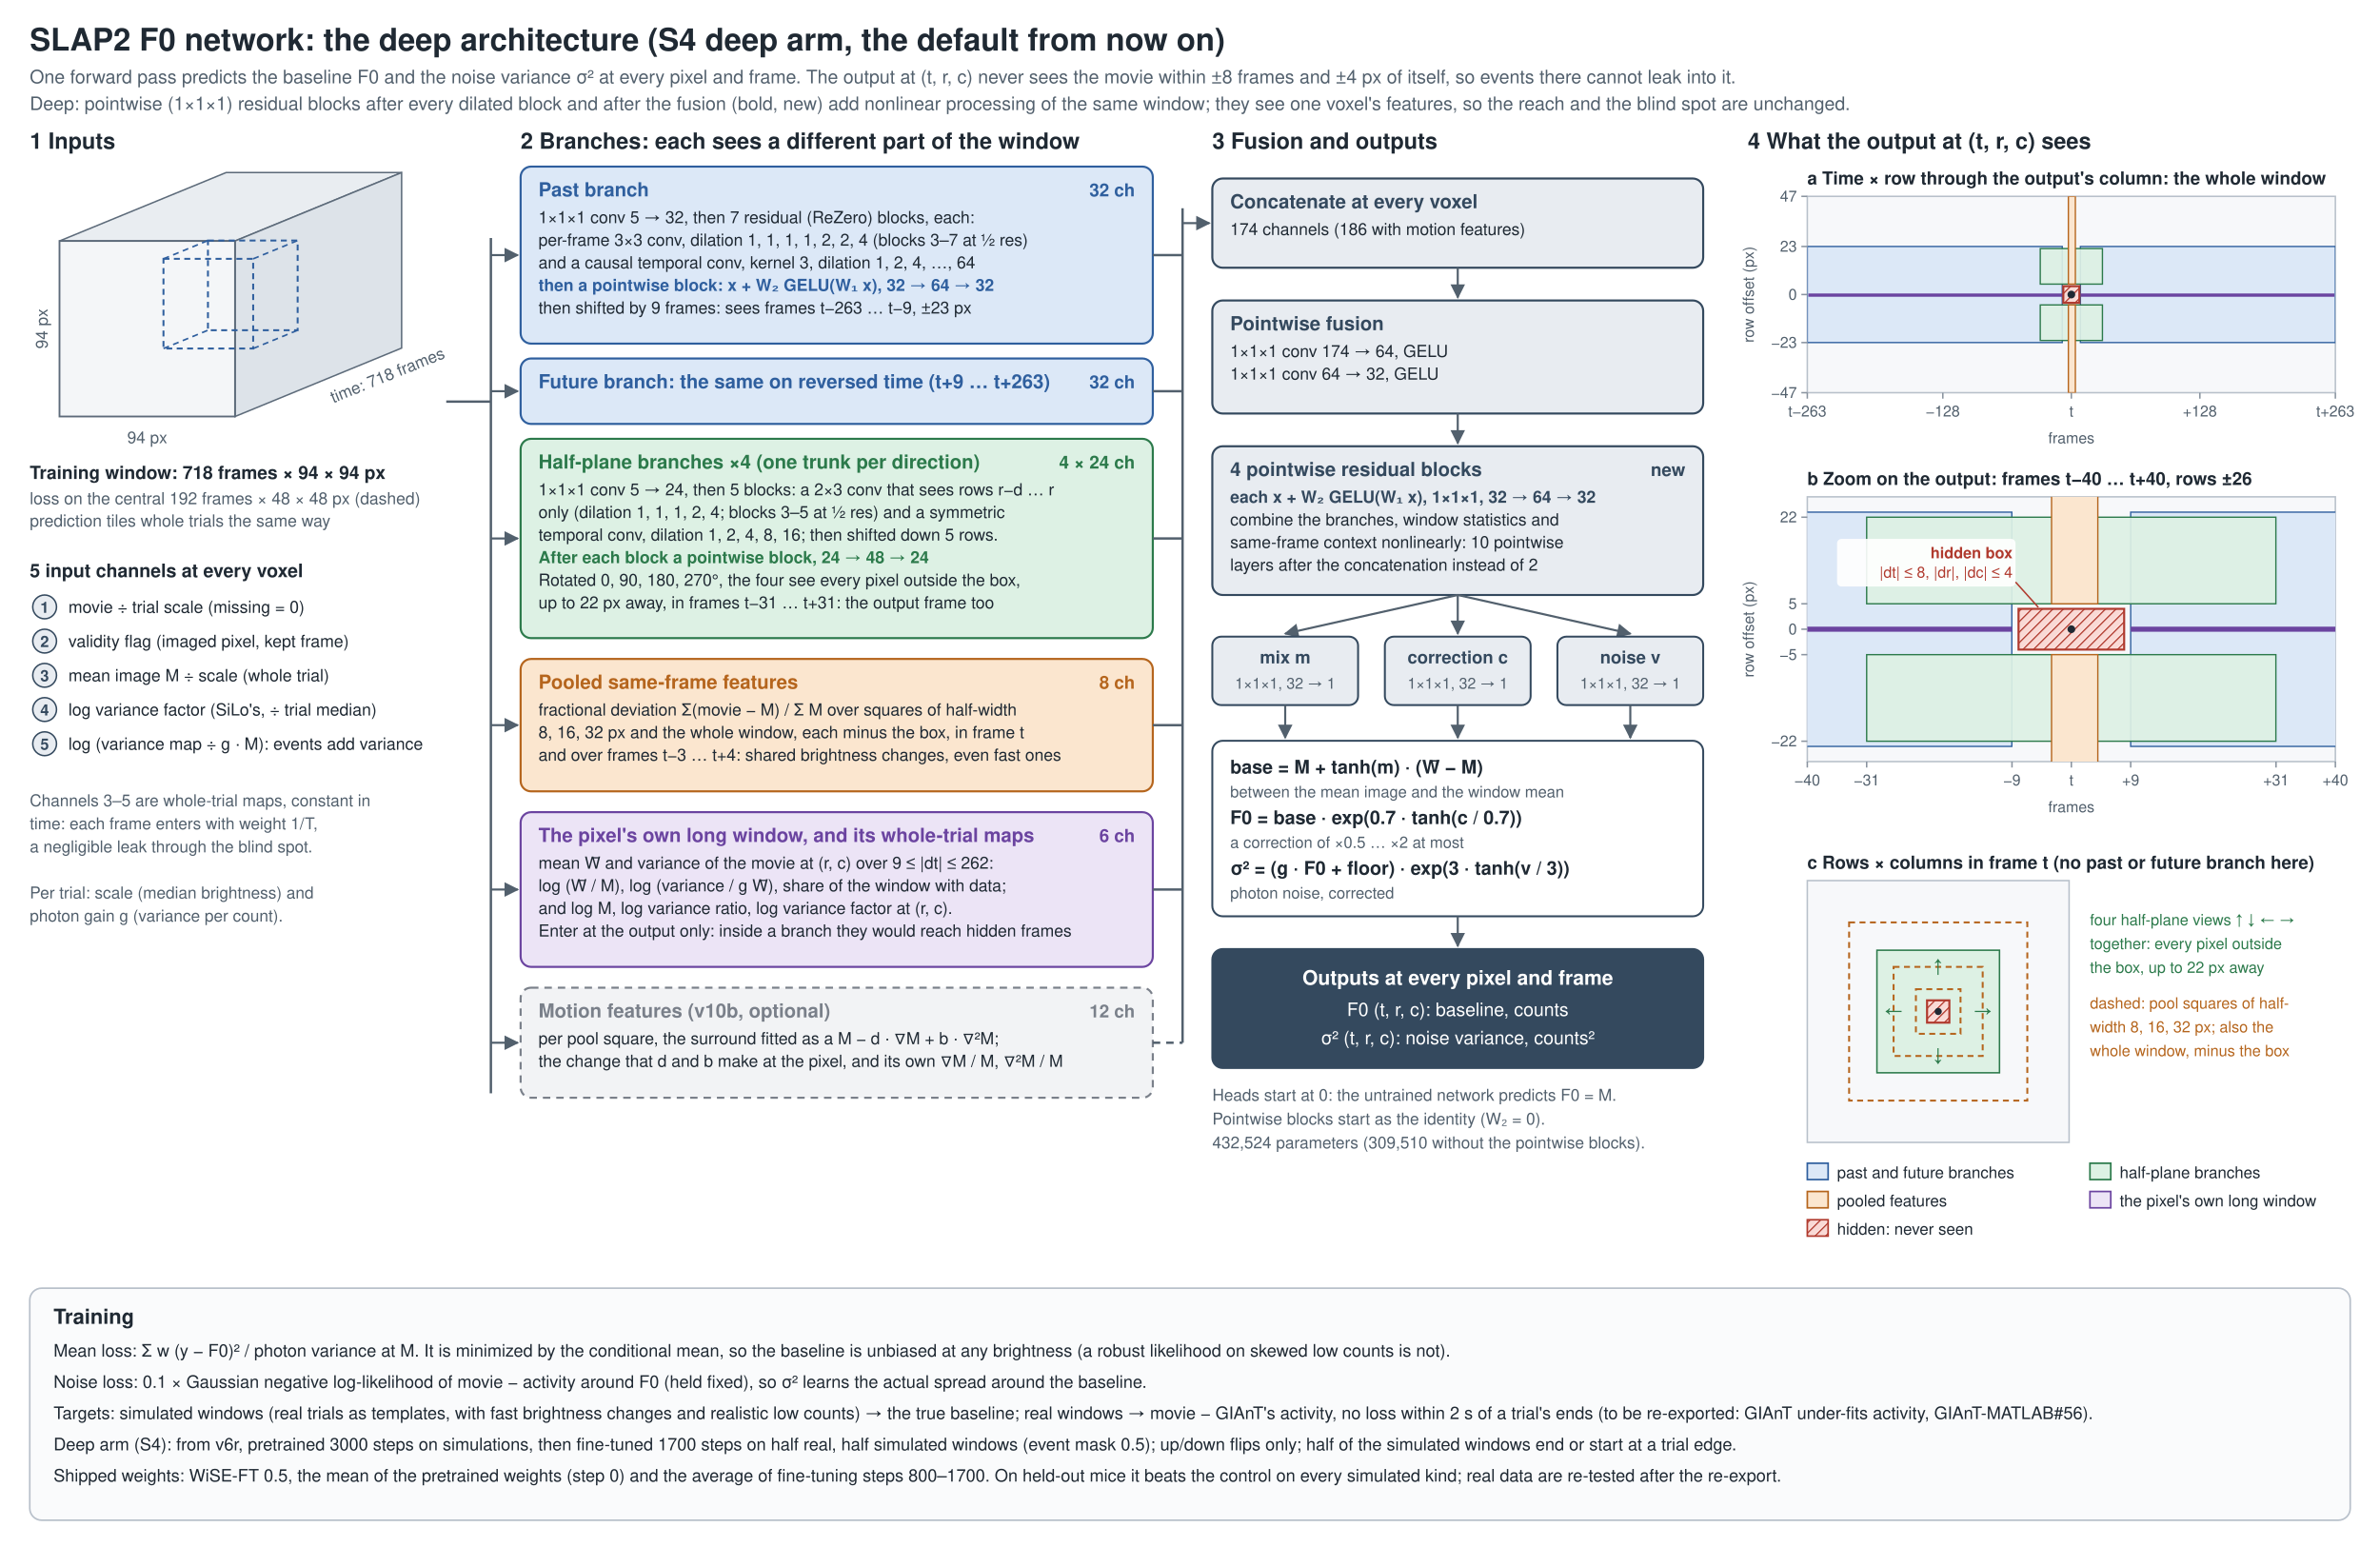
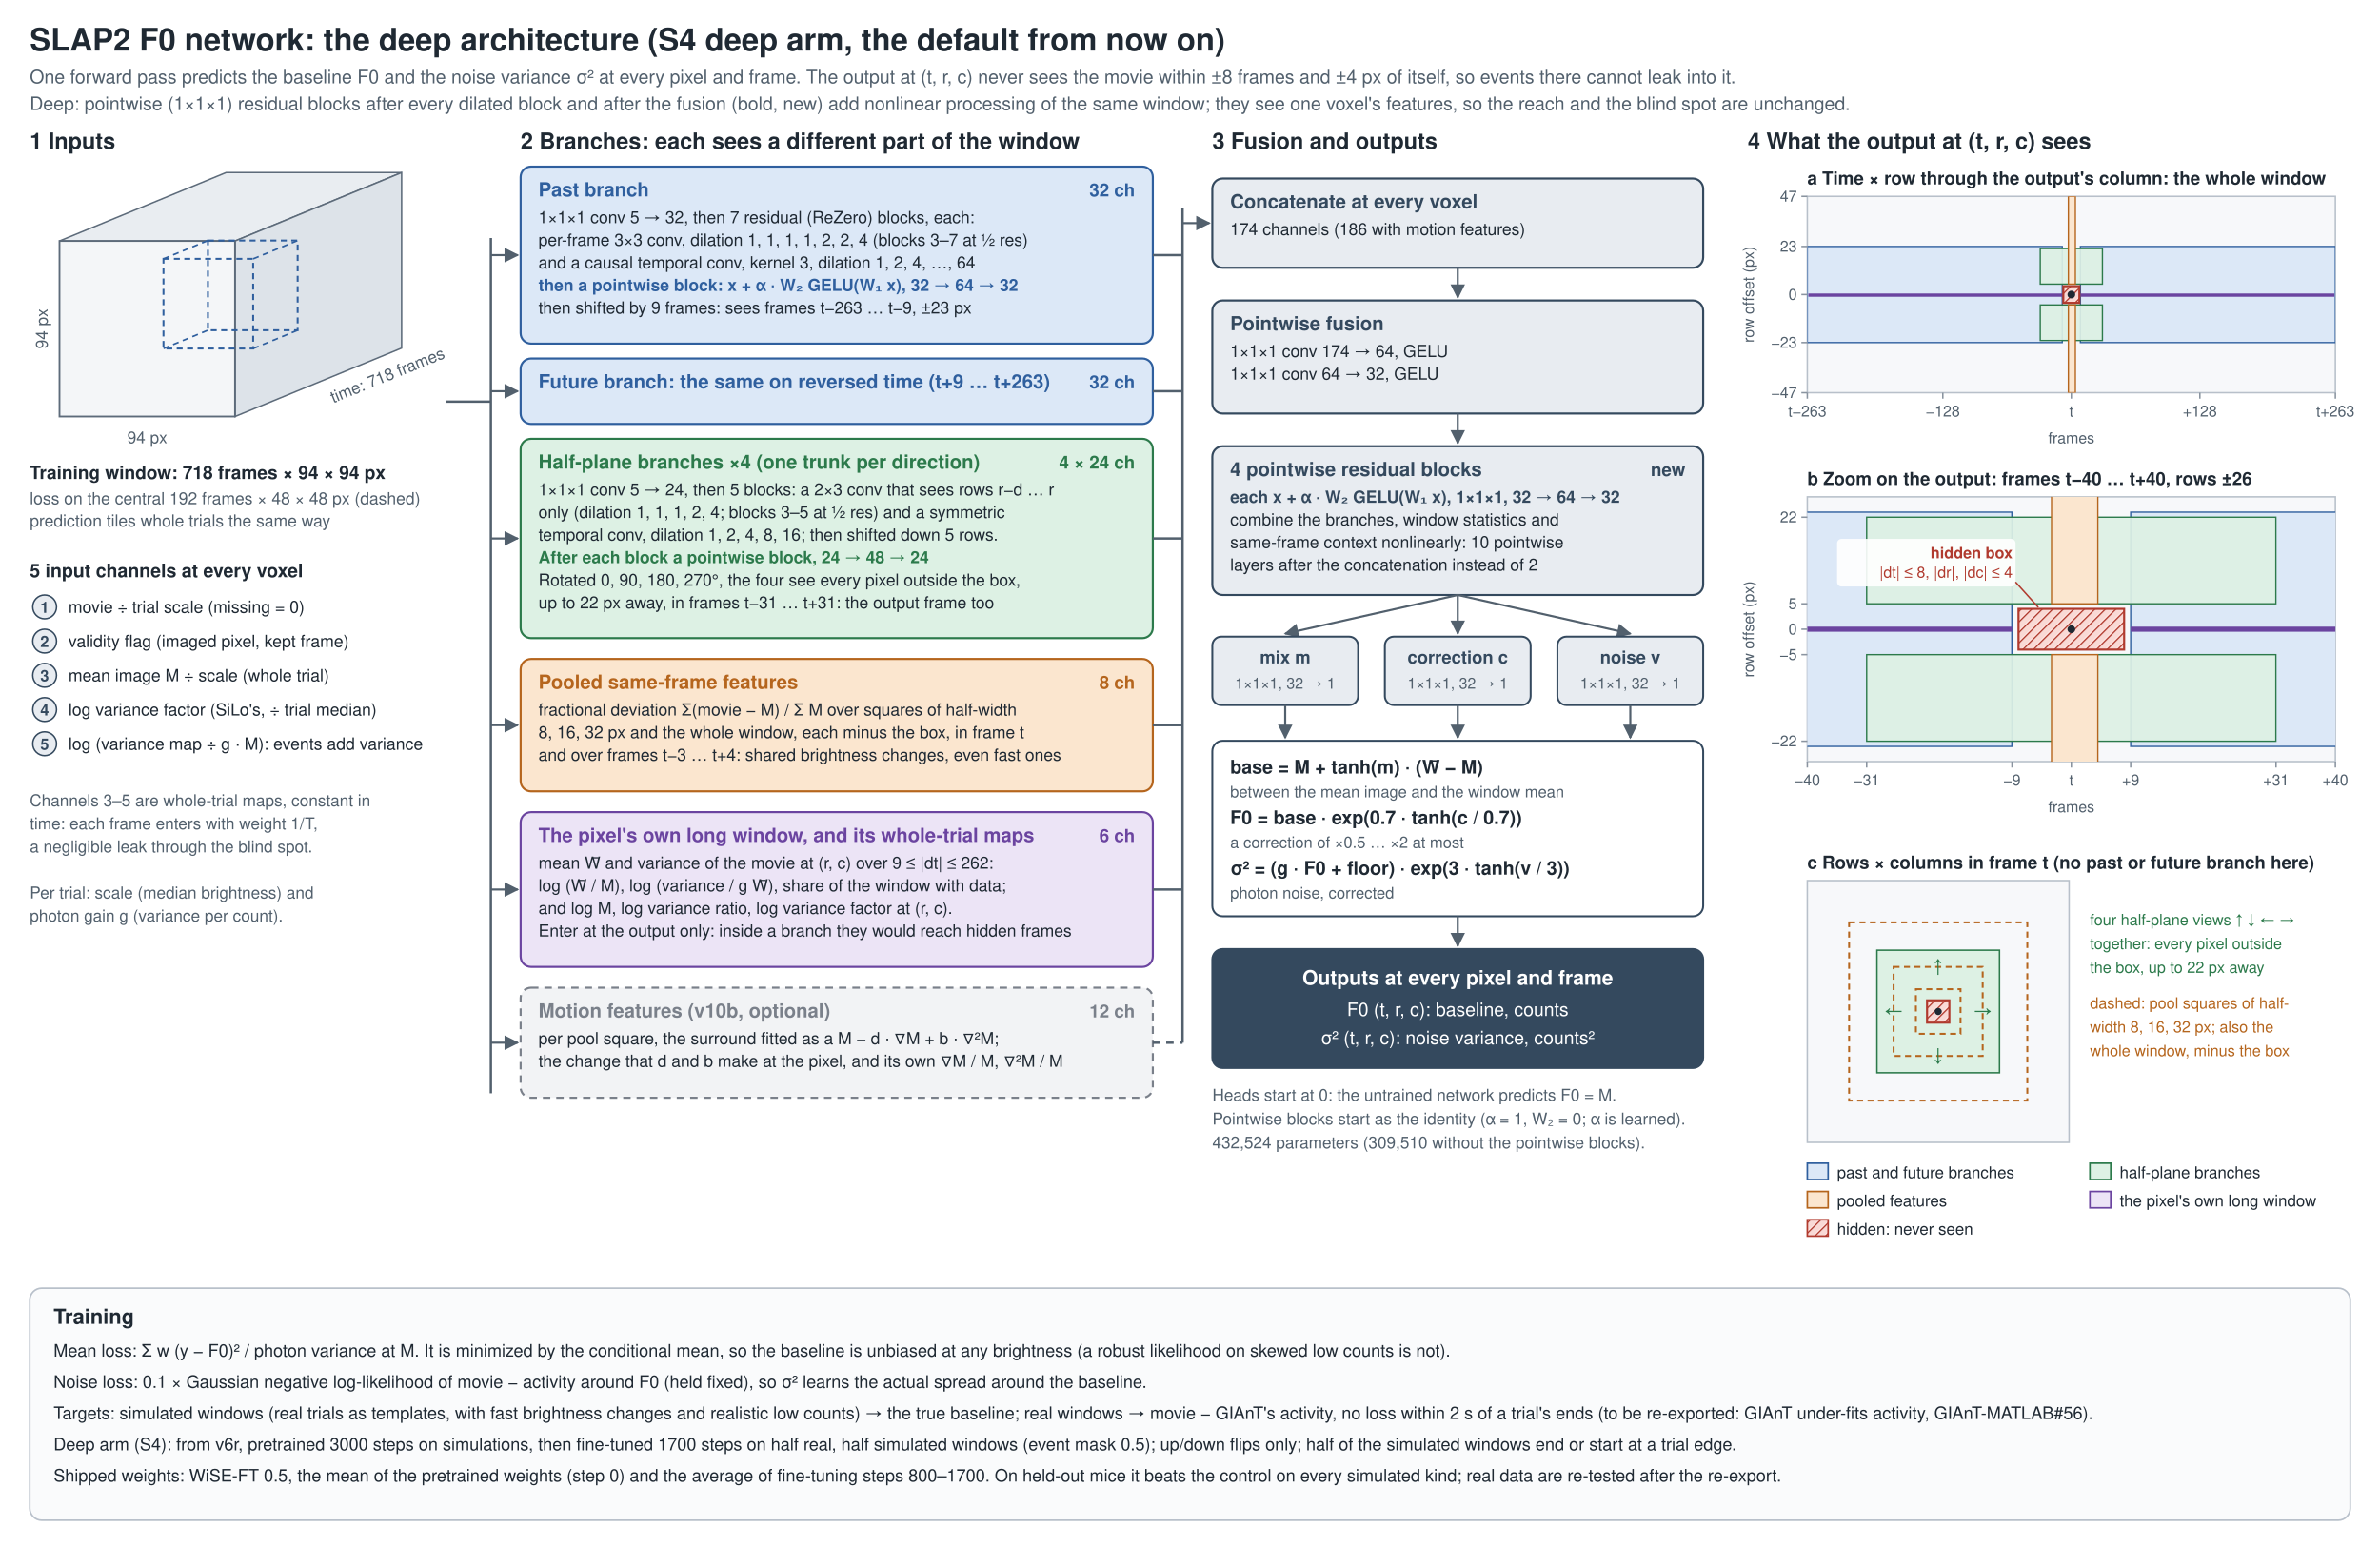
<svg xmlns="http://www.w3.org/2000/svg" width="1600" height="1040" viewBox="0 0 1600 1040" font-family="Helvetica, Arial, sans-serif">
  <defs>
    <marker id="arr" viewBox="0 0 10 10" refX="9" refY="5" markerWidth="7" markerHeight="7" orient="auto-start-reverse">
      <path d="M0,0 L10,5 L0,10 z" fill="#52606D" />
    </marker>
    <pattern id="hatch" width="5" height="5" patternUnits="userSpaceOnUse" patternTransform="rotate(45)">
      <rect width="5" height="5" fill="#F9D9D5" />
      <line x1="0" y1="0" x2="0" y2="5" stroke="#B03A2E" stroke-width="1.6" />
    </pattern>
  </defs>
  <rect width="1600" height="1040" fill="#FFFFFF" />
  <text x="20.0" y="34.0" font-size="21" font-weight="bold" fill="#1F2933" text-anchor="start">SLAP2 F0 network: the deep architecture (S4 deep arm, the default from now on)</text>
  <text x="20.0" y="56.0" font-size="12.5" font-weight="normal" fill="#52606D" text-anchor="start">One forward pass predicts the baseline F0 and the noise variance σ² at every pixel and frame. The output at (t, r, c) never sees the movie within ±8 frames and ±4 px of itself, so events there cannot leak into it.</text>
  <text x="20.0" y="74.0" font-size="12.5" font-weight="normal" fill="#52606D" text-anchor="start">Deep: pointwise (1×1×1) residual blocks after every dilated block and after the fusion (bold, new) add nonlinear processing of the same window; they see one voxel's features, so the reach and the blind spot are unchanged.</text>
  <text x="20.0" y="100.0" font-size="15" font-weight="bold" fill="#1F2933" text-anchor="start">1  Inputs</text>
  <text x="350.0" y="100.0" font-size="15" font-weight="bold" fill="#1F2933" text-anchor="start">2  Branches: each sees a different part of the window</text>
  <text x="815.0" y="100.0" font-size="15" font-weight="bold" fill="#1F2933" text-anchor="start">3  Fusion and outputs</text>
  <text x="1175.0" y="100.0" font-size="15" font-weight="bold" fill="#1F2933" text-anchor="start">4  What the output at (t, r, c) sees</text>
  <path d="M40,162 L152,116 L270,116 L158,162 z" fill="#E9EDF1" stroke="#5D6B7A" />
  <path d="M158,162 L270,116 L270,234 L158,280 z" fill="#DDE3E9" stroke="#5D6B7A" />
  <rect x="40.0" y="162.0" width="118.0" height="118.0" rx="0" fill="#F4F6F8" stroke="#5D6B7A" stroke-width="1.2" />
  <rect x="109.9" y="174.0" width="60.3" height="60.3" rx="0" fill="none" stroke="#2F5F9E" stroke-width="1.3" stroke-dasharray="4 3" />
  <rect x="139.8" y="161.7" width="60.3" height="60.3" rx="0" fill="none" stroke="#2F5F9E" stroke-width="1.3" stroke-dasharray="4 3" />
  <line x1="109.9" y1="174.0" x2="139.8" y2="161.7" stroke="#2F5F9E" stroke-width="1.1" stroke-dasharray="4 3" />
  <line x1="170.2" y1="174.0" x2="200.1" y2="161.7" stroke="#2F5F9E" stroke-width="1.1" stroke-dasharray="4 3" />
  <line x1="109.9" y1="234.3" x2="139.8" y2="222.0" stroke="#2F5F9E" stroke-width="1.1" stroke-dasharray="4 3" />
  <line x1="170.2" y1="234.3" x2="200.1" y2="222.0" stroke="#2F5F9E" stroke-width="1.1" stroke-dasharray="4 3" />
  <text x="99.0" y="298.0" font-size="11" font-weight="normal" fill="#52606D" text-anchor="middle">94 px</text>
  <text x="32.0" y="221.0" font-size="11" font-weight="normal" fill="#52606D" text-anchor="middle" transform="rotate(-90 32 221.0)">94 px</text>
  <text x="224.0" y="271.0" font-size="11" font-weight="normal" fill="#52606D" text-anchor="start" transform="rotate(-22 224.0 271.0)">time: 718 frames</text>
  <text x="20.0" y="322.0" font-size="12.2" font-weight="bold" fill="#1F2933" text-anchor="start">Training window: 718 frames × 94 × 94 px</text>
  <text x="20.0" y="339.0" font-size="11.2" font-weight="normal" fill="#52606D" text-anchor="start">loss on the central 192 frames × 48 × 48 px (dashed)</text>
  <text x="20.0" y="354.0" font-size="11.2" font-weight="normal" fill="#52606D" text-anchor="start">prediction tiles whole trials the same way</text>
  <text x="20.0" y="388.0" font-size="12.5" font-weight="bold" fill="#1F2933" text-anchor="start">5 input channels at every voxel</text>
  <circle cx="30" cy="408" r="8" fill="#E8ECF1" stroke="#34495E" />
  <text x="30.0" y="412.0" font-size="10.5" font-weight="bold" fill="#34495E" text-anchor="middle">1</text>
  <text x="46.0" y="412.0" font-size="11.3" font-weight="normal" fill="#1F2933" text-anchor="start">movie ÷ trial scale (missing = 0)</text>
  <circle cx="30" cy="431" r="8" fill="#E8ECF1" stroke="#34495E" />
  <text x="30.0" y="435.0" font-size="10.5" font-weight="bold" fill="#34495E" text-anchor="middle">2</text>
  <text x="46.0" y="435.0" font-size="11.3" font-weight="normal" fill="#1F2933" text-anchor="start">validity flag (imaged pixel, kept frame)</text>
  <circle cx="30" cy="454" r="8" fill="#E8ECF1" stroke="#34495E" />
  <text x="30.0" y="458.0" font-size="10.5" font-weight="bold" fill="#34495E" text-anchor="middle">3</text>
  <text x="46.0" y="458.0" font-size="11.3" font-weight="normal" fill="#1F2933" text-anchor="start">mean image M ÷ scale (whole trial)</text>
  <circle cx="30" cy="477" r="8" fill="#E8ECF1" stroke="#34495E" />
  <text x="30.0" y="481.0" font-size="10.5" font-weight="bold" fill="#34495E" text-anchor="middle">4</text>
  <text x="46.0" y="481.0" font-size="11.3" font-weight="normal" fill="#1F2933" text-anchor="start">log variance factor (SiLo's, ÷ trial median)</text>
  <circle cx="30" cy="500" r="8" fill="#E8ECF1" stroke="#34495E" />
  <text x="30.0" y="504.0" font-size="10.5" font-weight="bold" fill="#34495E" text-anchor="middle">5</text>
  <text x="46.0" y="504.0" font-size="11.3" font-weight="normal" fill="#1F2933" text-anchor="start">log (variance map ÷ g · M): events add variance</text>
  <text x="20.0" y="542.0" font-size="11" font-weight="normal" fill="#52606D" text-anchor="start">Channels 3–5 are whole-trial maps, constant in</text>
  <text x="20.0" y="557.5" font-size="11" font-weight="normal" fill="#52606D" text-anchor="start">time: each frame enters with weight 1/T,</text>
  <text x="20.0" y="573.0" font-size="11" font-weight="normal" fill="#52606D" text-anchor="start">a negligible leak through the blind spot.</text>
  <text x="20.0" y="588.5" font-size="11" font-weight="normal" fill="#52606D" text-anchor="start" />
  <text x="20.0" y="604.0" font-size="11" font-weight="normal" fill="#52606D" text-anchor="start">Per trial: scale (median brightness) and</text>
  <text x="20.0" y="619.5" font-size="11" font-weight="normal" fill="#52606D" text-anchor="start">photon gain g (variance per count).</text>
  <line x1="300.0" y1="270.0" x2="330.0" y2="270.0" stroke="#52606D" stroke-width="1.6" />
  <line x1="330.0" y1="160.0" x2="330.0" y2="735.0" stroke="#52606D" stroke-width="1.6" />
  <rect x="350.0" y="112.0" width="425.0" height="119.0" rx="7" fill="#DCE8F7" stroke="#2F5F9E" stroke-width="1.4" />
  <text x="362.0" y="132.0" font-size="13" font-weight="bold" fill="#2F5F9E" text-anchor="start">Past branch</text>
  <text x="763.0" y="132.0" font-size="12" font-weight="bold" fill="#2F5F9E" text-anchor="end">32 ch</text>
  <text x="362.0" y="150.0" font-size="11.2" font-weight="normal" fill="#1F2933" text-anchor="start">1×1×1 conv 5 → 32, then 7 residual (ReZero) blocks, each:</text>
  <text x="362.0" y="165.2" font-size="11.2" font-weight="normal" fill="#1F2933" text-anchor="start">per-frame 3×3 conv, dilation 1, 1, 1, 1, 2, 2, 4 (blocks 3–7 at ½ res)</text>
  <text x="362.0" y="180.4" font-size="11.2" font-weight="normal" fill="#1F2933" text-anchor="start">and a causal temporal conv, kernel 3, dilation 1, 2, 4, …, 64</text>
-   <text x="362.0" y="195.6" font-size="11.2" font-weight="bold" fill="#2F5F9E" text-anchor="start">then a pointwise block: x + W₂ GELU(W₁ x), 32 → 64 → 32</text>
+   <text x="362.0" y="195.6" font-size="11.2" font-weight="bold" fill="#2F5F9E" text-anchor="start">then a pointwise block: x + α · W₂ GELU(W₁ x), 32 → 64 → 32</text>
  <text x="362.0" y="210.8" font-size="11.2" font-weight="normal" fill="#1F2933" text-anchor="start">then shifted by 9 frames: sees frames t−263 … t−9, ±23 px</text>
  <line x1="330.0" y1="171.5" x2="348.0" y2="171.5" stroke="#52606D" stroke-width="1.4" marker-end="url(#arr)" />
  <line x1="775.0" y1="171.5" x2="795.0" y2="171.5" stroke="#52606D" stroke-width="1.6" />
  <rect x="350.0" y="241.0" width="425.0" height="44.0" rx="7" fill="#DCE8F7" stroke="#2F5F9E" stroke-width="1.4" />
  <text x="362.0" y="261.0" font-size="13" font-weight="bold" fill="#2F5F9E" text-anchor="start">Future branch: the same on reversed time (t+9 … t+263)</text>
  <text x="763.0" y="261.0" font-size="12" font-weight="bold" fill="#2F5F9E" text-anchor="end">32 ch</text>
  <line x1="330.0" y1="263.0" x2="348.0" y2="263.0" stroke="#52606D" stroke-width="1.4" marker-end="url(#arr)" />
  <line x1="775.0" y1="263.0" x2="795.0" y2="263.0" stroke="#52606D" stroke-width="1.6" />
  <rect x="350.0" y="295.0" width="425.0" height="134.0" rx="7" fill="#DDF1E4" stroke="#2C7A4B" stroke-width="1.4" />
  <text x="362.0" y="315.0" font-size="13" font-weight="bold" fill="#2C7A4B" text-anchor="start">Half-plane branches ×4 (one trunk per direction)</text>
  <text x="763.0" y="315.0" font-size="12" font-weight="bold" fill="#2C7A4B" text-anchor="end">4 × 24 ch</text>
  <text x="362.0" y="333.0" font-size="11.2" font-weight="normal" fill="#1F2933" text-anchor="start">1×1×1 conv 5 → 24, then 5 blocks: a 2×3 conv that sees rows r−d … r</text>
  <text x="362.0" y="348.2" font-size="11.2" font-weight="normal" fill="#1F2933" text-anchor="start">only (dilation 1, 1, 1, 2, 4; blocks 3–5 at ½ res) and a symmetric</text>
  <text x="362.0" y="363.4" font-size="11.2" font-weight="normal" fill="#1F2933" text-anchor="start">temporal conv, dilation 1, 2, 4, 8, 16; then shifted down 5 rows.</text>
  <text x="362.0" y="378.6" font-size="11.2" font-weight="bold" fill="#2C7A4B" text-anchor="start">After each block a pointwise block, 24 → 48 → 24</text>
  <text x="362.0" y="393.8" font-size="11.2" font-weight="normal" fill="#1F2933" text-anchor="start">Rotated 0, 90, 180, 270°, the four see every pixel outside the box,</text>
  <text x="362.0" y="409.0" font-size="11.2" font-weight="normal" fill="#1F2933" text-anchor="start">up to 22 px away, in frames t−31 … t+31: the output frame too</text>
  <line x1="330.0" y1="362.0" x2="348.0" y2="362.0" stroke="#52606D" stroke-width="1.4" marker-end="url(#arr)" />
  <line x1="775.0" y1="362.0" x2="795.0" y2="362.0" stroke="#52606D" stroke-width="1.6" />
  <rect x="350.0" y="443.0" width="425.0" height="89.0" rx="7" fill="#FBE6CF" stroke="#B5651D" stroke-width="1.4" />
  <text x="362.0" y="463.0" font-size="13" font-weight="bold" fill="#B5651D" text-anchor="start">Pooled same-frame features</text>
  <text x="763.0" y="463.0" font-size="12" font-weight="bold" fill="#B5651D" text-anchor="end">8 ch</text>
  <text x="362.0" y="481.0" font-size="11.2" font-weight="normal" fill="#1F2933" text-anchor="start">fractional deviation Σ(movie − M) / Σ M over squares of half-width</text>
  <text x="362.0" y="496.2" font-size="11.2" font-weight="normal" fill="#1F2933" text-anchor="start">8, 16, 32 px and the whole window, each minus the box, in frame t</text>
  <text x="362.0" y="511.4" font-size="11.2" font-weight="normal" fill="#1F2933" text-anchor="start">and over frames t−3 … t+4: shared brightness changes, even fast ones</text>
  <line x1="330.0" y1="487.5" x2="348.0" y2="487.5" stroke="#52606D" stroke-width="1.4" marker-end="url(#arr)" />
  <line x1="775.0" y1="487.5" x2="795.0" y2="487.5" stroke="#52606D" stroke-width="1.6" />
  <rect x="350.0" y="546.0" width="425.0" height="104.0" rx="7" fill="#ECE4F6" stroke="#6B44A0" stroke-width="1.4" />
  <text x="362.0" y="566.0" font-size="13" font-weight="bold" fill="#6B44A0" text-anchor="start">The pixel's own long window, and its whole-trial maps</text>
  <text x="763.0" y="566.0" font-size="12" font-weight="bold" fill="#6B44A0" text-anchor="end">6 ch</text>
  <text x="362.0" y="584.0" font-size="11.2" font-weight="normal" fill="#1F2933" text-anchor="start">mean W̄ and variance of the movie at (r, c) over 9 ≤ |dt| ≤ 262:</text>
  <text x="362.0" y="599.2" font-size="11.2" font-weight="normal" fill="#1F2933" text-anchor="start">log (W̄ / M), log (variance / g W̄), share of the window with data;</text>
  <text x="362.0" y="614.4" font-size="11.2" font-weight="normal" fill="#1F2933" text-anchor="start">and log M, log variance ratio, log variance factor at (r, c).</text>
  <text x="362.0" y="629.6" font-size="11.2" font-weight="normal" fill="#1F2933" text-anchor="start">Enter at the output only: inside a branch they would reach hidden frames</text>
  <line x1="330.0" y1="598.0" x2="348.0" y2="598.0" stroke="#52606D" stroke-width="1.4" marker-end="url(#arr)" />
  <line x1="775.0" y1="598.0" x2="795.0" y2="598.0" stroke="#52606D" stroke-width="1.6" />
  <rect x="350.0" y="664.0" width="425.0" height="74.0" rx="7" fill="#F2F3F5" stroke="#7A808A" stroke-width="1.4" stroke-dasharray="5 4" />
  <text x="362.0" y="684.0" font-size="13" font-weight="bold" fill="#7A808A" text-anchor="start">Motion features (v10b, optional)</text>
  <text x="763.0" y="684.0" font-size="12" font-weight="bold" fill="#7A808A" text-anchor="end">12 ch</text>
  <text x="362.0" y="702.0" font-size="11.2" font-weight="normal" fill="#1F2933" text-anchor="start">per pool square, the surround fitted as a M − d · ∇M + b · ∇²M;</text>
  <text x="362.0" y="717.2" font-size="11.2" font-weight="normal" fill="#1F2933" text-anchor="start">the change that d and b make at the pixel, and its own ∇M / M, ∇²M / M</text>
  <line x1="330.0" y1="701.0" x2="348.0" y2="701.0" stroke="#52606D" stroke-width="1.4" marker-end="url(#arr)" />
  <line x1="775.0" y1="701.0" x2="795.0" y2="701.0" stroke="#52606D" stroke-width="1.6" stroke-dasharray="5 4" />
  <line x1="795.0" y1="140.0" x2="795.0" y2="701.0" stroke="#52606D" stroke-width="1.6" />
  <line x1="795.0" y1="150.0" x2="813.0" y2="150.0" stroke="#52606D" stroke-width="1.4" marker-end="url(#arr)" />
  <rect x="815.0" y="120.0" width="330.0" height="60.0" rx="7" fill="#E8ECF1" stroke="#34495E" stroke-width="1.4" />
  <text x="827.0" y="140.0" font-size="13" font-weight="bold" fill="#34495E" text-anchor="start">Concatenate at every voxel</text>
  <text x="827.0" y="158.0" font-size="11.2" font-weight="normal" fill="#1F2933" text-anchor="start">174 channels (186 with motion features)</text>
  <line x1="980.0" y1="180.0" x2="980.0" y2="200.0" stroke="#52606D" stroke-width="1.4" marker-end="url(#arr)" />
  <rect x="815.0" y="202.0" width="330.0" height="76.0" rx="7" fill="#E8ECF1" stroke="#34495E" stroke-width="1.4" />
  <text x="827.0" y="222.0" font-size="13" font-weight="bold" fill="#34495E" text-anchor="start">Pointwise fusion</text>
  <text x="827.0" y="240.0" font-size="11.2" font-weight="normal" fill="#1F2933" text-anchor="start">1×1×1 conv 174 → 64, GELU</text>
  <text x="827.0" y="255.2" font-size="11.2" font-weight="normal" fill="#1F2933" text-anchor="start">1×1×1 conv 64 → 32, GELU</text>
  <line x1="980.0" y1="278.0" x2="980.0" y2="298.0" stroke="#52606D" stroke-width="1.4" marker-end="url(#arr)" />
  <rect x="815.0" y="300.0" width="330.0" height="100.0" rx="7" fill="#E8ECF1" stroke="#34495E" stroke-width="1.4" />
  <text x="827.0" y="320.0" font-size="13" font-weight="bold" fill="#34495E" text-anchor="start">4 pointwise residual blocks</text>
  <text x="1133.0" y="320.0" font-size="12" font-weight="bold" fill="#34495E" text-anchor="end">new</text>
-   <text x="827.0" y="338.0" font-size="11.2" font-weight="bold" fill="#34495E" text-anchor="start">each x + W₂ GELU(W₁ x), 1×1×1, 32 → 64 → 32</text>
+   <text x="827.0" y="338.0" font-size="11.2" font-weight="bold" fill="#34495E" text-anchor="start">each x + α · W₂ GELU(W₁ x), 1×1×1, 32 → 64 → 32</text>
  <text x="827.0" y="353.2" font-size="11.2" font-weight="normal" fill="#1F2933" text-anchor="start">combine the branches, window statistics and</text>
  <text x="827.0" y="368.4" font-size="11.2" font-weight="normal" fill="#1F2933" text-anchor="start">same-frame context nonlinearly: 10 pointwise</text>
  <text x="827.0" y="383.6" font-size="11.2" font-weight="normal" fill="#1F2933" text-anchor="start">layers after the concatenation instead of 2</text>
  <line x1="980.0" y1="400.0" x2="864.0" y2="426.0" stroke="#52606D" stroke-width="1.4" marker-end="url(#arr)" />
  <rect x="815.0" y="428.0" width="98.0" height="46.0" rx="6" fill="#E8ECF1" stroke="#34495E" stroke-width="1.3" />
  <text x="864.0" y="446.0" font-size="11.8" font-weight="bold" fill="#34495E" text-anchor="middle">mix m</text>
  <text x="864.0" y="463.0" font-size="10.2" font-weight="normal" fill="#52606D" text-anchor="middle">1×1×1, 32 → 1</text>
  <line x1="864.0" y1="474.0" x2="864.0" y2="496.0" stroke="#52606D" stroke-width="1.4" marker-end="url(#arr)" />
  <line x1="980.0" y1="400.0" x2="980.0" y2="426.0" stroke="#52606D" stroke-width="1.4" marker-end="url(#arr)" />
  <rect x="931.0" y="428.0" width="98.0" height="46.0" rx="6" fill="#E8ECF1" stroke="#34495E" stroke-width="1.3" />
  <text x="980.0" y="446.0" font-size="11.8" font-weight="bold" fill="#34495E" text-anchor="middle">correction c</text>
  <text x="980.0" y="463.0" font-size="10.2" font-weight="normal" fill="#52606D" text-anchor="middle">1×1×1, 32 → 1</text>
  <line x1="980.0" y1="474.0" x2="980.0" y2="496.0" stroke="#52606D" stroke-width="1.4" marker-end="url(#arr)" />
  <line x1="980.0" y1="400.0" x2="1096.0" y2="426.0" stroke="#52606D" stroke-width="1.4" marker-end="url(#arr)" />
  <rect x="1047.0" y="428.0" width="98.0" height="46.0" rx="6" fill="#E8ECF1" stroke="#34495E" stroke-width="1.3" />
  <text x="1096.0" y="446.0" font-size="11.8" font-weight="bold" fill="#34495E" text-anchor="middle">noise v</text>
  <text x="1096.0" y="463.0" font-size="10.2" font-weight="normal" fill="#52606D" text-anchor="middle">1×1×1, 32 → 1</text>
  <line x1="1096.0" y1="474.0" x2="1096.0" y2="496.0" stroke="#52606D" stroke-width="1.4" marker-end="url(#arr)" />
  <rect x="815.0" y="498.0" width="330.0" height="118.0" rx="7" fill="#FFFFFF" stroke="#34495E" stroke-width="1.3" />
  <text x="827.0" y="520.0" font-size="12.6" font-weight="bold" fill="#1F2933" text-anchor="start">base = M + tanh(m) · (W̄ − M)</text>
  <text x="827.0" y="536.0" font-size="10.6" font-weight="normal" fill="#52606D" text-anchor="start">between the mean image and the window mean</text>
  <text x="827.0" y="554.0" font-size="12.6" font-weight="bold" fill="#1F2933" text-anchor="start">F0 = base · exp(0.7 · tanh(c / 0.7))</text>
  <text x="827.0" y="570.0" font-size="10.6" font-weight="normal" fill="#52606D" text-anchor="start">a correction of ×0.5 … ×2 at most</text>
  <text x="827.0" y="588.0" font-size="12.6" font-weight="bold" fill="#1F2933" text-anchor="start">σ² = (g · F0 + floor) · exp(3 · tanh(v / 3))</text>
  <text x="827.0" y="604.0" font-size="10.6" font-weight="normal" fill="#52606D" text-anchor="start">photon noise, corrected</text>
  <line x1="980.0" y1="616.0" x2="980.0" y2="636.0" stroke="#52606D" stroke-width="1.4" marker-end="url(#arr)" />
  <rect x="815.0" y="638.0" width="330.0" height="80.0" rx="7" fill="#34495E" stroke="#34495E" stroke-width="1.3" />
  <text x="980.0" y="662.0" font-size="13.5" font-weight="bold" fill="#FFFFFF" text-anchor="middle">Outputs at every pixel and frame</text>
  <text x="980.0" y="683.0" font-size="12.4" font-weight="normal" fill="#FFFFFF" text-anchor="middle">F0 (t, r, c): baseline, counts</text>
  <text x="980.0" y="702.0" font-size="12.4" font-weight="normal" fill="#FFFFFF" text-anchor="middle">σ² (t, r, c): noise variance, counts²</text>
  <text x="815.0" y="740.0" font-size="11" font-weight="normal" fill="#52606D" text-anchor="start">Heads start at 0: the untrained network predicts F0 = M.</text>
-   <text x="815.0" y="756.0" font-size="11" font-weight="normal" fill="#52606D" text-anchor="start">Pointwise blocks start as the identity (W₂ = 0).</text>
+   <text x="815.0" y="756.0" font-size="11" font-weight="normal" fill="#52606D" text-anchor="start">Pointwise blocks start as the identity (α = 1, W₂ = 0; α is learned).</text>
  <text x="815.0" y="772.0" font-size="11" font-weight="normal" fill="#52606D" text-anchor="start">432,524 parameters (309,510 without the pointwise blocks).</text>
  <clipPath id="clip132">
    <rect x="1215" y="132" width="355" height="132" />
  </clipPath>
  <rect x="1215.0" y="132.0" width="355.0" height="132.0" rx="0" fill="#F7F8FA" stroke="#B8C0CA" stroke-width="1" />
  <g clip-path="url(#clip132)">
    <rect x="1215.0" y="165.7" width="171.4" height="64.6" rx="0" fill="#DCE8F7" fill-opacity="1.0" stroke="#2F5F9E" stroke-width="0.9" />
    <rect x="1398.6" y="165.7" width="171.4" height="64.6" rx="0" fill="#DCE8F7" fill-opacity="1.0" stroke="#2F5F9E" stroke-width="0.9" />
    <rect x="1371.6" y="167.1" width="41.8" height="23.9" rx="0" fill="#DDF1E4" fill-opacity="0.92" stroke="#2C7A4B" stroke-width="0.9" />
    <rect x="1371.6" y="205.0" width="41.8" height="23.9" rx="0" fill="#DDF1E4" fill-opacity="0.92" stroke="#2C7A4B" stroke-width="0.9" />
    <rect x="1390.5" y="132.0" width="4.7" height="59.0" rx="0" fill="#FBE6CF" fill-opacity="1.0" stroke="#B5651D" stroke-width="0.9" />
    <rect x="1390.5" y="205.0" width="4.7" height="59.0" rx="0" fill="#FBE6CF" fill-opacity="1.0" stroke="#B5651D" stroke-width="0.9" />
    <rect x="1215.7" y="197.3" width="170.8" height="2.2" fill="#6B44A0" />
    <rect x="1398.6" y="197.3" width="170.8" height="2.2" fill="#6B44A0" />
  </g>
  <rect x="1387.1" y="192.4" width="10.8" height="11.2" rx="0" fill="url(#hatch)" stroke="#B03A2E" stroke-width="1.4" />
  <circle cx="1392.5" cy="198.0" r="2.6" fill="#1F2933" />
  <line x1="1215.0" y1="264.0" x2="1215.0" y2="268.0" stroke="#8A94A0" stroke-width="1" />
  <text x="1215.0" y="280.0" font-size="10.2" font-weight="normal" fill="#52606D" text-anchor="middle">t−263</text>
  <line x1="1306.1" y1="264.0" x2="1306.1" y2="268.0" stroke="#8A94A0" stroke-width="1" />
  <text x="1306.1" y="280.0" font-size="10.2" font-weight="normal" fill="#52606D" text-anchor="middle">−128</text>
  <line x1="1392.5" y1="264.0" x2="1392.5" y2="268.0" stroke="#8A94A0" stroke-width="1" />
  <text x="1392.5" y="280.0" font-size="10.2" font-weight="normal" fill="#52606D" text-anchor="middle">t</text>
  <line x1="1478.9" y1="264.0" x2="1478.9" y2="268.0" stroke="#8A94A0" stroke-width="1" />
  <text x="1478.9" y="280.0" font-size="10.2" font-weight="normal" fill="#52606D" text-anchor="middle">+128</text>
  <line x1="1570.0" y1="264.0" x2="1570.0" y2="268.0" stroke="#8A94A0" stroke-width="1" />
  <text x="1570.0" y="280.0" font-size="10.2" font-weight="normal" fill="#52606D" text-anchor="middle">t+263</text>
  <line x1="1211.0" y1="132.0" x2="1215.0" y2="132.0" stroke="#8A94A0" stroke-width="1" />
  <text x="1208.0" y="135.5" font-size="10.2" font-weight="normal" fill="#52606D" text-anchor="end">47</text>
  <line x1="1211.0" y1="165.7" x2="1215.0" y2="165.7" stroke="#8A94A0" stroke-width="1" />
  <text x="1208.0" y="169.2" font-size="10.2" font-weight="normal" fill="#52606D" text-anchor="end">23</text>
  <line x1="1211.0" y1="198.0" x2="1215.0" y2="198.0" stroke="#8A94A0" stroke-width="1" />
  <text x="1208.0" y="201.5" font-size="10.2" font-weight="normal" fill="#52606D" text-anchor="end">0</text>
  <line x1="1211.0" y1="230.3" x2="1215.0" y2="230.3" stroke="#8A94A0" stroke-width="1" />
  <text x="1208.0" y="233.8" font-size="10.2" font-weight="normal" fill="#52606D" text-anchor="end">−23</text>
  <line x1="1211.0" y1="264.0" x2="1215.0" y2="264.0" stroke="#8A94A0" stroke-width="1" />
  <text x="1208.0" y="267.5" font-size="10.2" font-weight="normal" fill="#52606D" text-anchor="end">−47</text>
  <text x="1215.0" y="124.0" font-size="12" font-weight="bold" fill="#1F2933" text-anchor="start">a  Time × row through the output's column: the whole window</text>
  <text x="1179.0" y="198.0" font-size="10.2" font-weight="normal" fill="#52606D" text-anchor="middle" transform="rotate(-90 1179 198.0)">row offset (px)</text>
  <text x="1392.5" y="298.0" font-size="10.2" font-weight="normal" fill="#52606D" text-anchor="middle">frames</text>
  <clipPath id="clip334">
    <rect x="1215" y="334" width="355" height="178" />
  </clipPath>
  <rect x="1215.0" y="334.0" width="355.0" height="178.0" rx="0" fill="#F7F8FA" stroke="#B8C0CA" stroke-width="1" />
  <g clip-path="url(#clip334)">
    <rect x="225.4" y="344.3" width="1127.1" height="157.5" rx="0" fill="#DCE8F7" fill-opacity="1.0" stroke="#2F5F9E" stroke-width="0.9" />
    <rect x="1432.4" y="344.3" width="1127.1" height="157.5" rx="0" fill="#DCE8F7" fill-opacity="1.0" stroke="#2F5F9E" stroke-width="0.9" />
    <rect x="1254.9" y="347.7" width="275.1" height="58.2" rx="0" fill="#DDF1E4" fill-opacity="0.92" stroke="#2C7A4B" stroke-width="0.9" />
    <rect x="1254.9" y="440.1" width="275.1" height="58.2" rx="0" fill="#DDF1E4" fill-opacity="0.92" stroke="#2C7A4B" stroke-width="0.9" />
    <rect x="1379.2" y="262.1" width="31.1" height="143.8" rx="0" fill="#FBE6CF" fill-opacity="1.0" stroke="#B5651D" stroke-width="0.9" />
    <rect x="1379.2" y="440.1" width="31.1" height="143.8" rx="0" fill="#FBE6CF" fill-opacity="1.0" stroke="#B5651D" stroke-width="0.9" />
    <rect x="229.9" y="421.3" width="1122.7" height="3.4" fill="#6B44A0" />
    <rect x="1432.4" y="421.3" width="1122.7" height="3.4" fill="#6B44A0" />
  </g>
  <rect x="1357.0" y="409.3" width="71.0" height="27.4" rx="0" fill="url(#hatch)" stroke="#B03A2E" stroke-width="1.4" />
  <circle cx="1392.5" cy="423.0" r="2.6" fill="#1F2933" />
  <line x1="1215.0" y1="512.0" x2="1215.0" y2="516.0" stroke="#8A94A0" stroke-width="1" />
  <text x="1215.0" y="528.0" font-size="10.2" font-weight="normal" fill="#52606D" text-anchor="middle">−40</text>
  <line x1="1254.9" y1="512.0" x2="1254.9" y2="516.0" stroke="#8A94A0" stroke-width="1" />
  <text x="1254.9" y="528.0" font-size="10.2" font-weight="normal" fill="#52606D" text-anchor="middle">−31</text>
  <line x1="1352.6" y1="512.0" x2="1352.6" y2="516.0" stroke="#8A94A0" stroke-width="1" />
  <text x="1352.6" y="528.0" font-size="10.2" font-weight="normal" fill="#52606D" text-anchor="middle">−9</text>
  <line x1="1392.5" y1="512.0" x2="1392.5" y2="516.0" stroke="#8A94A0" stroke-width="1" />
  <text x="1392.5" y="528.0" font-size="10.2" font-weight="normal" fill="#52606D" text-anchor="middle">t</text>
  <line x1="1432.4" y1="512.0" x2="1432.4" y2="516.0" stroke="#8A94A0" stroke-width="1" />
  <text x="1432.4" y="528.0" font-size="10.2" font-weight="normal" fill="#52606D" text-anchor="middle">+9</text>
  <line x1="1530.1" y1="512.0" x2="1530.1" y2="516.0" stroke="#8A94A0" stroke-width="1" />
  <text x="1530.1" y="528.0" font-size="10.2" font-weight="normal" fill="#52606D" text-anchor="middle">+31</text>
  <line x1="1570.0" y1="512.0" x2="1570.0" y2="516.0" stroke="#8A94A0" stroke-width="1" />
  <text x="1570.0" y="528.0" font-size="10.2" font-weight="normal" fill="#52606D" text-anchor="middle">+40</text>
  <line x1="1211.0" y1="347.7" x2="1215.0" y2="347.7" stroke="#8A94A0" stroke-width="1" />
  <text x="1208.0" y="351.2" font-size="10.2" font-weight="normal" fill="#52606D" text-anchor="end">22</text>
  <line x1="1211.0" y1="405.9" x2="1215.0" y2="405.9" stroke="#8A94A0" stroke-width="1" />
  <text x="1208.0" y="409.4" font-size="10.2" font-weight="normal" fill="#52606D" text-anchor="end">5</text>
  <line x1="1211.0" y1="423.0" x2="1215.0" y2="423.0" stroke="#8A94A0" stroke-width="1" />
  <text x="1208.0" y="426.5" font-size="10.2" font-weight="normal" fill="#52606D" text-anchor="end">0</text>
  <line x1="1211.0" y1="440.1" x2="1215.0" y2="440.1" stroke="#8A94A0" stroke-width="1" />
  <text x="1208.0" y="443.6" font-size="10.2" font-weight="normal" fill="#52606D" text-anchor="end">−5</text>
  <line x1="1211.0" y1="498.3" x2="1215.0" y2="498.3" stroke="#8A94A0" stroke-width="1" />
  <text x="1208.0" y="501.8" font-size="10.2" font-weight="normal" fill="#52606D" text-anchor="end">−22</text>
  <text x="1215.0" y="326.0" font-size="12" font-weight="bold" fill="#1F2933" text-anchor="start">b  Zoom on the output: frames t−40 … t+40, rows ±26</text>
  <text x="1179.0" y="423.0" font-size="10.2" font-weight="normal" fill="#52606D" text-anchor="middle" transform="rotate(-90 1179 423.0)">row offset (px)</text>
  <text x="1392.5" y="546.0" font-size="10.2" font-weight="normal" fill="#52606D" text-anchor="middle">frames</text>
  <rect x="1235.0" y="362.3" width="120.0" height="32.0" rx="3" fill="#FFFFFF" fill-opacity="0.9" stroke="#FFFFFF" stroke-width="0" />
  <text x="1353.0" y="375.3" font-size="10.4" font-weight="bold" fill="#B03A2E" text-anchor="end">hidden box</text>
  <text x="1353.0" y="388.3" font-size="10.2" font-weight="normal" fill="#B03A2E" text-anchor="end">|dt| ≤ 8, |dr|, |dc| ≤ 4</text>
  <line x1="1355.0" y1="391.3" x2="1370.3" y2="408.3" stroke="#B03A2E" stroke-width="1" />
  <text x="1215.0" y="584.0" font-size="12" font-weight="bold" fill="#1F2933" text-anchor="start">c  Rows × columns in frame t (no past or future branch here)</text>
  <rect x="1215.0" y="592.0" width="176.0" height="176.0" rx="0" fill="#F7F8FA" stroke="#B8C0CA" stroke-width="1" />
  <rect x="1261.8" y="638.8" width="82.4" height="82.4" rx="0" fill="#DDF1E4" stroke="#2C7A4B" stroke-width="1" />
  <rect x="1288.0" y="665.0" width="30.0" height="30.0" rx="0" fill="none" stroke="#B5651D" stroke-width="1.3" stroke-dasharray="4 3" />
  <rect x="1273.0" y="650.0" width="59.9" height="59.9" rx="0" fill="none" stroke="#B5651D" stroke-width="1.3" stroke-dasharray="4 3" />
  <rect x="1243.1" y="620.1" width="119.8" height="119.8" rx="0" fill="none" stroke="#B5651D" stroke-width="1.3" stroke-dasharray="4 3" />
  <rect x="1295.5" y="672.5" width="15.0" height="15.0" rx="0" fill="url(#hatch)" stroke="#B03A2E" stroke-width="1.4" />
  <circle cx="1303.0" cy="680.0" r="2.4" fill="#1F2933" />
  <text x="1303.0" y="654.0" font-size="13" font-weight="bold" fill="#2C7A4B" text-anchor="middle">↑</text>
  <text x="1303.0" y="714.0" font-size="13" font-weight="bold" fill="#2C7A4B" text-anchor="middle">↓</text>
  <text x="1273.0" y="684.0" font-size="13" font-weight="bold" fill="#2C7A4B" text-anchor="middle">←</text>
  <text x="1333.0" y="684.0" font-size="13" font-weight="bold" fill="#2C7A4B" text-anchor="middle">→</text>
  <text x="1405.0" y="622.0" font-size="10.4" font-weight="normal" fill="#2C7A4B" text-anchor="start">four half-plane views ↑ ↓ ← →</text>
  <text x="1405.0" y="638.0" font-size="10.4" font-weight="normal" fill="#2C7A4B" text-anchor="start">together: every pixel outside</text>
  <text x="1405.0" y="654.0" font-size="10.4" font-weight="normal" fill="#2C7A4B" text-anchor="start">the box, up to 22 px away</text>
  <text x="1405.0" y="678.0" font-size="10.4" font-weight="normal" fill="#B5651D" text-anchor="start">dashed: pool squares of half-</text>
  <text x="1405.0" y="694.0" font-size="10.4" font-weight="normal" fill="#B5651D" text-anchor="start">width 8, 16, 32 px; also the</text>
  <text x="1405.0" y="710.0" font-size="10.4" font-weight="normal" fill="#B5651D" text-anchor="start">whole window, minus the box</text>
  <rect x="1215.0" y="782.0" width="14.0" height="11.0" rx="0" fill="#DCE8F7" stroke="#2F5F9E" stroke-width="1.1" />
  <text x="1235.0" y="792.0" font-size="10.8" font-weight="normal" fill="#1F2933" text-anchor="start">past and future branches</text>
  <rect x="1405.0" y="782.0" width="14.0" height="11.0" rx="0" fill="#DDF1E4" stroke="#2C7A4B" stroke-width="1.1" />
  <text x="1425.0" y="792.0" font-size="10.8" font-weight="normal" fill="#1F2933" text-anchor="start">half-plane branches</text>
  <rect x="1215.0" y="801.0" width="14.0" height="11.0" rx="0" fill="#FBE6CF" stroke="#B5651D" stroke-width="1.1" />
  <text x="1235.0" y="811.0" font-size="10.8" font-weight="normal" fill="#1F2933" text-anchor="start">pooled features</text>
  <rect x="1405.0" y="801.0" width="14.0" height="11.0" rx="0" fill="#ECE4F6" stroke="#6B44A0" stroke-width="1.1" />
  <text x="1425.0" y="811.0" font-size="10.8" font-weight="normal" fill="#1F2933" text-anchor="start">the pixel's own long window</text>
  <rect x="1215.0" y="820.0" width="14.0" height="11.0" rx="0" fill="url(#hatch)" stroke="#B03A2E" stroke-width="1.1" />
  <text x="1235.0" y="830.0" font-size="10.8" font-weight="normal" fill="#1F2933" text-anchor="start">hidden: never seen</text>
  <rect x="20.0" y="866.0" width="1560.0" height="156.0" rx="8" fill="#FAFBFC" stroke="#B8C0CA" stroke-width="1.1" />
  <text x="36.0" y="890.0" font-size="14" font-weight="bold" fill="#1F2933" text-anchor="start">Training</text>
  <text x="36.0" y="912.0" font-size="11.6" font-weight="normal" fill="#1F2933" text-anchor="start">Mean loss: Σ w (y − F0)² / photon variance at M. It is minimized by the conditional mean, so the baseline is unbiased at any brightness (a robust likelihood on skewed low counts is not).</text>
  <text x="36.0" y="933.0" font-size="11.6" font-weight="normal" fill="#1F2933" text-anchor="start">Noise loss: 0.1 × Gaussian negative log-likelihood of movie − activity around F0 (held fixed), so σ² learns the actual spread around the baseline.</text>
  <text x="36.0" y="954.0" font-size="11.6" font-weight="normal" fill="#1F2933" text-anchor="start">Targets: simulated windows (real trials as templates, with fast brightness changes and realistic low counts) → the true baseline; real windows → movie − GIAnT's activity, no loss within 2 s of a trial's ends (to be re-exported: GIAnT under-fits activity, GIAnT-MATLAB#56).</text>
  <text x="36.0" y="975.0" font-size="11.6" font-weight="normal" fill="#1F2933" text-anchor="start">Deep arm (S4): from v6r, pretrained 3000 steps on simulations, then fine-tuned 1700 steps on half real, half simulated windows (event mask 0.5); up/down flips only; half of the simulated windows end or start at a trial edge.</text>
  <text x="36.0" y="996.0" font-size="11.6" font-weight="normal" fill="#1F2933" text-anchor="start">Shipped weights: WiSE-FT 0.5, the mean of the pretrained weights (step 0) and the average of fine-tuning steps 800–1700. On held-out mice it beats the control on every simulated kind; real data are re-tested after the re-export.</text>
</svg>
